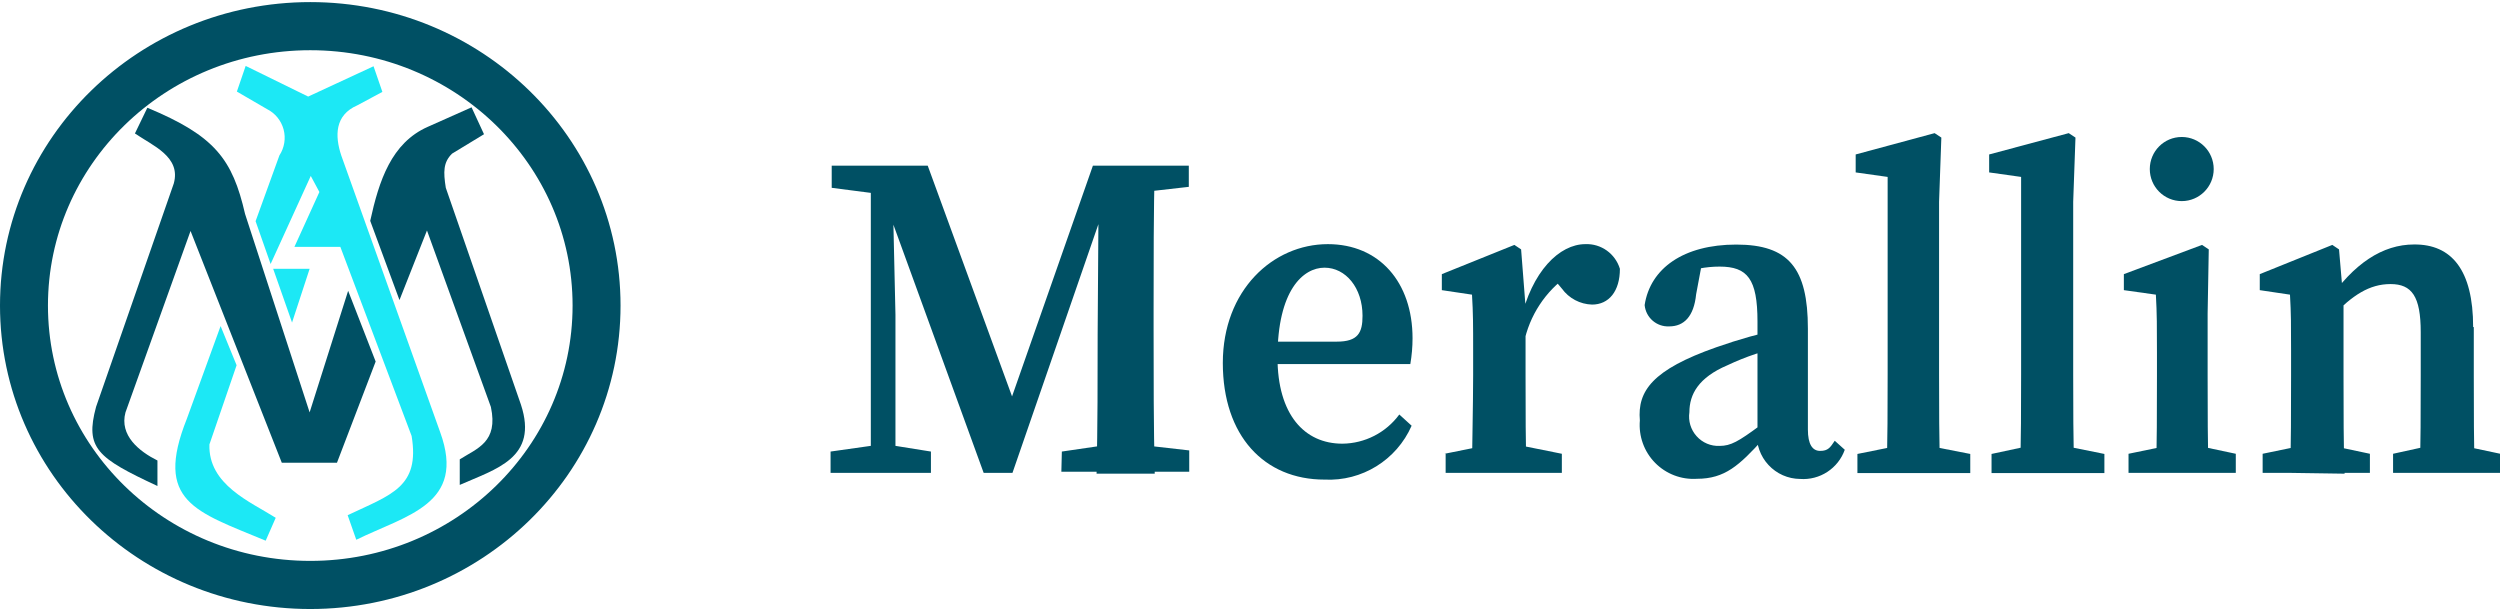
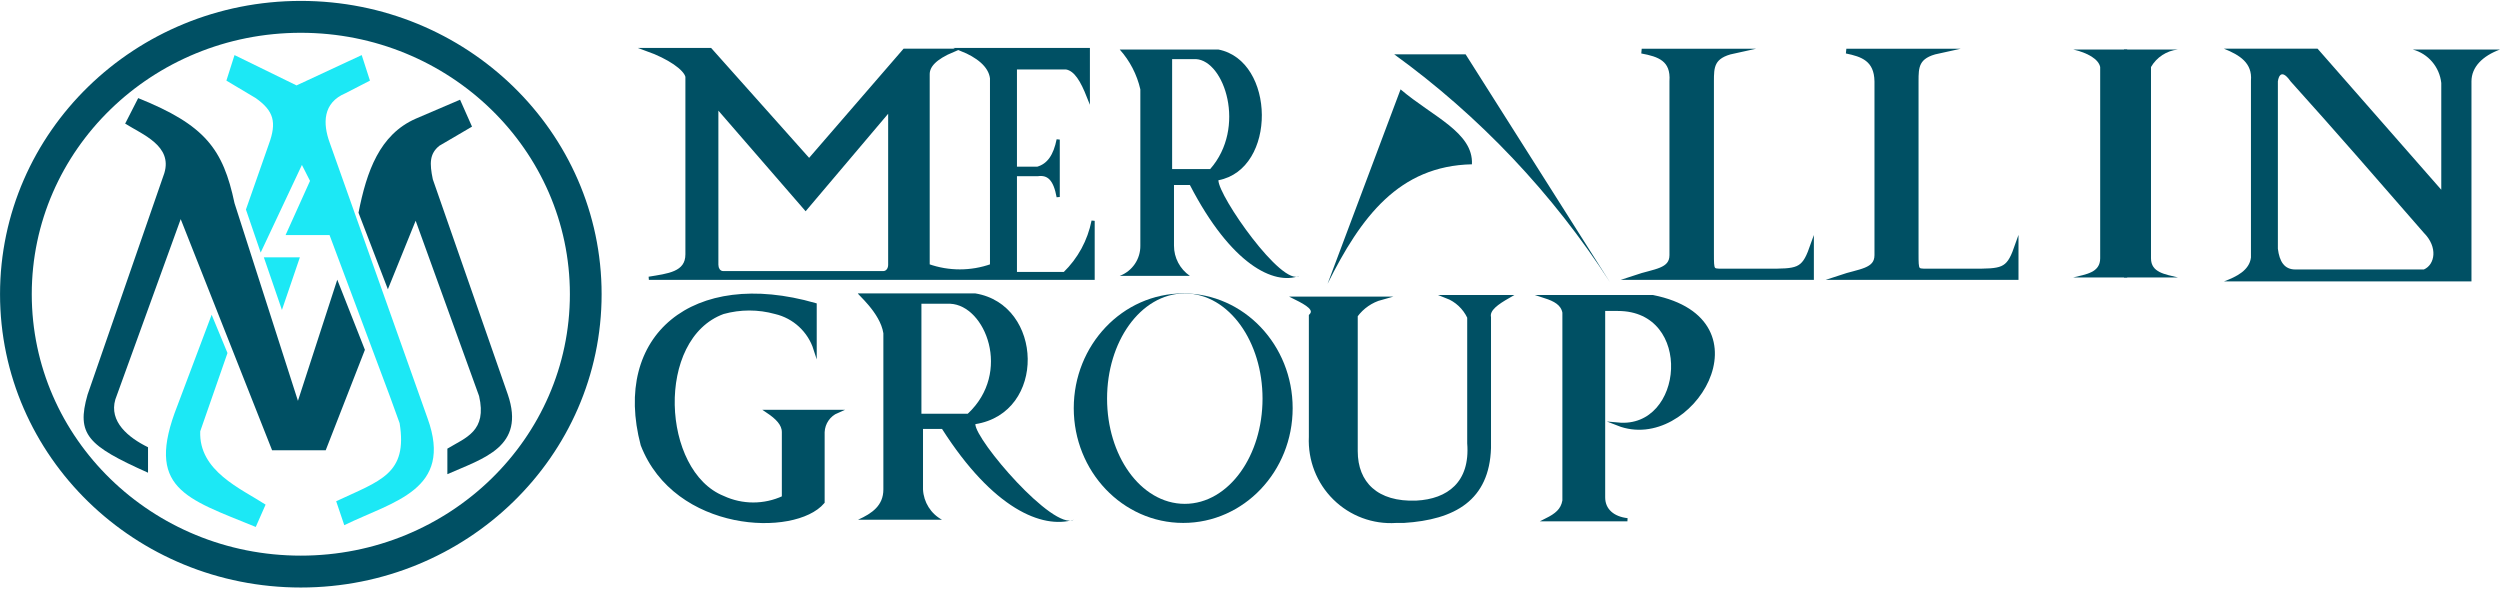
- <svg xmlns="http://www.w3.org/2000/svg" width="180px" height="44px" viewBox="0 0 180 44" version="1.1">
+ <svg xmlns="http://www.w3.org/2000/svg" width="154px" height="px" viewBox="0 0 153 36" version="1.1">
  <g id="surface1">
-     <path style=" stroke:none;fill-rule:nonzero;fill:rgb(10.98%,90.98%,96.078%);fill-opacity:1;" d="M 19.484 19.008 L 18.402 15.926 L 20.117 11.191 C 20.48 10.637 20.59 9.957 20.418 9.316 C 20.246 8.68 19.809 8.145 19.219 7.852 L 17.055 6.594 L 17.688 4.746 L 22.188 6.953 L 26.895 4.77 L 27.531 6.617 L 25.723 7.586 C 24.102 8.289 24.102 9.781 24.57 11.191 L 31.695 31.125 C 33.582 36.309 29.254 37.094 25.652 38.863 L 25.031 37.094 C 28.176 35.605 30.246 35.074 29.637 31.391 L 28.91 29.461 L 24.504 17.773 L 21.199 17.773 L 22.996 13.824 L 22.375 12.668 Z M 19.484 19.008 " />
-     <path style=" stroke:none;fill-rule:nonzero;fill:rgb(10.98%,90.98%,96.078%);fill-opacity:1;" d="M 19.668 19.355 L 22.293 19.355 L 21.027 23.223 Z M 19.668 19.355 " />
-     <path style=" stroke:none;fill-rule:nonzero;fill:rgb(10.98%,90.98%,96.078%);fill-opacity:1;" d="M 15.883 23.477 L 17.035 26.297 L 15.078 32 C 14.984 34.902 18.047 36.137 19.852 37.281 L 19.129 38.93 C 14.086 36.828 11.07 36.125 13.453 30.152 Z M 15.883 23.477 " />
-     <path style=" stroke:none;fill-rule:nonzero;fill:rgb(0%,31.373%,39.216%);fill-opacity:1;" d="M 25.066 20.938 L 27.047 26.031 L 24.262 33.316 L 20.289 33.316 L 13.719 16.629 L 9.035 29.691 C 8.586 31.355 10.023 32.5 11.336 33.156 L 11.336 34.992 C 7.008 32.973 6.109 32.277 6.918 29.289 L 12.512 13.211 C 13.051 11.281 10.98 10.484 9.715 9.609 L 10.609 7.758 C 15.48 9.781 16.734 11.457 17.645 15.406 L 22.293 29.691 Z M 25.066 20.938 " />
-     <path style=" stroke:none;fill-rule:nonzero;fill:rgb(0%,31.373%,39.216%);fill-opacity:1;" d="M 28.762 21.605 L 30.742 16.594 L 35.344 29.301 C 35.887 31.84 34.355 32.277 33.102 33.074 L 33.102 34.914 C 35.711 33.758 38.773 32.984 37.508 29.137 L 32.098 13.523 C 31.914 12.367 31.914 11.688 32.547 11.062 L 34.848 9.664 L 33.953 7.727 L 30.797 9.133 C 28.184 10.289 27.289 13.004 26.656 15.902 Z M 28.762 21.605 " />
-     <path style="fill:none;stroke-width:3;stroke-linecap:butt;stroke-linejoin:miter;stroke:rgb(0%,31.373%,39.216%);stroke-opacity:1;stroke-miterlimit:4;" d="M 37.321 18.92 C 37.321 9.298 29.301 1.502 19.411 1.502 C 9.517 1.502 1.5 9.298 1.5 18.92 C 1.5 28.542 9.517 36.338 19.411 36.338 C 29.301 36.338 37.321 28.542 37.321 18.92 Z M 37.321 18.92 " transform="matrix(1.150895,0,0,1.154933,0,0.14866)" />
-     <path style=" stroke:none;fill-rule:nonzero;fill:rgb(0%,31.373%,39.216%);fill-opacity:1;" d="M 59.801 32.512 L 63.254 32.023 L 63.977 32.023 L 67.027 32.512 L 67.027 34.047 L 59.801 34.047 Z M 59.883 11.93 L 64.23 11.93 L 64.23 14.02 L 63.727 14.02 L 59.883 13.523 Z M 62.699 11.93 L 64.23 11.93 L 64.473 22.66 L 64.473 34.047 L 62.699 34.047 Z M 62.781 11.93 L 66.797 11.93 L 73.402 30.004 L 72.355 30.004 L 78.688 11.93 L 80.539 11.93 L 72.898 34.047 L 70.824 34.047 Z M 76.453 32.512 L 80.32 31.945 L 81.367 31.945 L 85.625 32.43 L 85.625 33.965 L 76.418 33.965 Z M 79.031 24.031 L 79.113 11.93 L 83.141 11.93 C 83.059 15.312 83.059 18.789 83.059 22.254 L 83.059 23.711 C 83.059 27.176 83.059 30.641 83.141 34.105 L 78.953 34.105 C 79.031 30.652 79.031 27.188 79.031 24.031 Z M 80.988 11.93 L 85.594 11.93 L 85.594 13.453 L 81.332 13.938 L 80.988 13.938 Z M 80.988 11.93 " />
-     <path style=" stroke:none;fill-rule:nonzero;fill:rgb(0%,31.373%,39.216%);fill-opacity:1;" d="M 101.703 24.355 C 101.703 24.98 101.648 25.602 101.543 26.215 L 89.656 26.215 L 89.656 24.598 L 96.25 24.598 C 97.781 24.598 98.102 23.953 98.102 22.738 C 98.102 20.73 96.895 19.273 95.363 19.273 C 93.832 19.273 91.98 20.891 91.98 25.73 C 91.98 29.844 93.914 31.945 96.652 31.945 C 98.27 31.93 99.789 31.152 100.75 29.844 L 101.637 30.652 C 100.551 33.125 98.055 34.668 95.363 34.531 C 91.023 34.531 88.043 31.379 88.043 26.133 C 88.043 20.891 91.656 17.578 95.605 17.578 C 99.312 17.578 101.703 20.324 101.703 24.355 Z M 101.703 24.355 " />
-     <path style=" stroke:none;fill-rule:nonzero;fill:rgb(0%,31.373%,39.216%);fill-opacity:1;" d="M 106.066 27.023 L 106.066 25.246 C 106.066 23.387 106.066 22.578 105.984 21.215 L 103.812 20.891 L 103.812 19.738 L 109.035 17.633 L 109.52 17.957 L 109.84 22.07 L 109.84 27 C 109.84 29.102 109.84 32.488 109.922 34.023 L 105.984 34.023 C 105.984 32.512 106.066 29.125 106.066 27.023 Z M 104.008 32.672 L 107.23 32.023 L 109.23 32.023 L 112.453 32.672 L 112.453 34.047 L 104.086 34.047 L 104.086 32.672 Z M 107.953 22.578 L 110.035 22.578 L 109.473 23.145 C 110.277 19.516 112.293 17.578 114.145 17.578 C 115.281 17.531 116.301 18.266 116.633 19.355 C 116.633 20.973 115.836 21.93 114.629 21.93 C 113.766 21.906 112.961 21.48 112.453 20.777 L 111.566 19.727 L 112.938 19.805 C 111.266 20.965 110.113 22.727 109.715 24.727 L 107.953 24.562 Z M 107.953 22.578 " />
-     <path style=" stroke:none;fill-rule:nonzero;fill:rgb(0%,31.373%,39.216%);fill-opacity:1;" d="M 123.57 25.004 C 125.176 24.438 126.812 23.977 128.473 23.629 L 128.473 24.922 C 127.059 25.219 125.684 25.68 124.379 26.297 C 122.281 27.188 121.637 28.398 121.637 29.68 C 121.543 30.305 121.734 30.938 122.156 31.406 C 122.578 31.879 123.184 32.133 123.812 32.105 C 124.617 32.105 125.172 31.781 126.703 30.652 L 127.668 29.922 L 128.07 30.488 L 126.922 31.645 C 125.23 33.504 124.191 34.473 122.18 34.473 C 121.055 34.547 119.953 34.125 119.164 33.32 C 118.371 32.512 117.973 31.398 118.07 30.27 C 117.887 28.156 118.969 26.621 123.57 25.004 Z M 126.539 31.137 L 126.539 23.145 C 126.539 20.082 125.816 19.195 123.812 19.195 C 122.82 19.195 121.836 19.387 120.914 19.758 L 122.605 18.605 L 122.121 21.191 C 121.961 22.797 121.234 23.5 120.188 23.5 C 119.281 23.547 118.5 22.871 118.414 21.965 C 118.82 19.309 121.234 17.609 125.012 17.609 C 128.785 17.609 130.168 19.309 130.168 23.664 L 130.168 30.926 C 130.168 31.98 130.488 32.465 131.051 32.465 C 131.617 32.465 131.777 32.223 132.102 31.734 L 132.824 32.383 C 132.344 33.73 131.023 34.59 129.602 34.484 C 128.738 34.477 127.918 34.113 127.332 33.48 C 126.742 32.848 126.441 32 126.496 31.137 Z M 126.539 31.137 " />
-     <path style=" stroke:none;fill-rule:nonzero;fill:rgb(0%,31.373%,39.216%);fill-opacity:1;" d="M 139.293 9.586 L 139.777 9.906 L 139.613 14.527 L 139.613 26.965 C 139.613 29.277 139.613 31.586 139.695 33.988 L 135.828 33.988 C 135.91 31.68 135.91 29.312 135.91 26.965 L 135.91 12.738 L 133.609 12.414 L 133.609 11.121 Z M 141.859 32.684 L 141.859 34.059 L 133.734 34.059 L 133.734 32.684 L 136.957 32.035 L 138.535 32.035 Z M 141.859 32.684 " />
-     <path style=" stroke:none;fill-rule:nonzero;fill:rgb(0%,31.373%,39.216%);fill-opacity:1;" d="M 148.949 9.586 L 149.434 9.906 L 149.27 14.527 L 149.27 26.965 C 149.27 29.277 149.27 31.586 149.352 33.988 L 145.438 33.988 C 145.52 31.68 145.52 29.312 145.52 26.965 L 145.52 12.738 L 143.219 12.414 L 143.219 11.121 Z M 151.516 32.684 L 151.516 34.059 L 143.391 34.059 L 143.391 32.684 L 146.59 32 L 148.121 32 Z M 151.516 32.684 " />
-     <path style=" stroke:none;fill-rule:nonzero;fill:rgb(0%,31.373%,39.216%);fill-opacity:1;" d="M 155.223 34.047 C 155.301 32.512 155.301 29.125 155.301 27.023 L 155.301 25.406 C 155.301 23.547 155.301 22.578 155.223 21.215 L 152.918 20.891 L 152.918 19.738 L 158.547 17.633 L 159.031 17.957 L 158.949 22.578 L 158.949 27.023 C 158.949 29.125 158.949 32.512 159.031 34.047 Z M 160.977 32.672 L 160.977 34.047 L 153.254 34.047 L 153.254 32.672 L 156.395 32.023 L 157.914 32.023 Z M 154.785 12.172 C 154.785 10.895 155.812 9.863 157.086 9.863 C 158.355 9.863 159.387 10.895 159.387 12.172 C 159.387 13.445 158.355 14.48 157.086 14.48 C 155.812 14.48 154.785 13.445 154.785 12.172 Z M 154.785 12.172 " />
-     <path style=" stroke:none;fill-rule:nonzero;fill:rgb(0%,31.373%,39.216%);fill-opacity:1;" d="M 164.879 34.047 C 164.957 32.512 164.957 29.125 164.957 27.023 L 164.957 25.246 C 164.957 23.387 164.957 22.578 164.879 21.215 L 162.703 20.891 L 162.703 19.738 L 167.926 17.633 L 168.41 17.957 L 168.734 21.746 L 168.734 27.082 C 168.734 29.184 168.734 32.566 168.812 34.105 Z M 170.633 32.672 L 170.633 34.047 L 162.91 34.047 L 162.91 32.672 L 166.051 32.023 L 167.57 32.023 Z M 178.113 23.547 L 178.113 27.012 C 178.113 29.113 178.113 32.5 178.191 34.035 L 174.211 34.035 C 174.293 32.5 174.293 29.195 174.293 27.012 L 174.293 23.918 C 174.293 21.332 173.648 20.453 172.117 20.453 C 170.586 20.453 169.379 21.262 167.926 22.762 L 167.039 22.762 L 167.039 20.914 L 168.895 20.914 L 167.605 21.711 C 169.457 18.973 171.551 17.602 173.809 17.602 C 176.512 17.578 178.066 19.438 178.066 23.547 Z M 176.961 32.023 L 180.023 32.672 L 180.023 34.047 L 172.301 34.047 L 172.301 32.672 L 175.363 32 Z M 176.961 32.023 " />
+     <path style=" stroke:none;fill-rule:nonzero;fill:rgb(10.98%,90.98%,96.078%);fill-opacity:1;" d="M 15.953 15.457 L 15.051 12.824 L 16.449 8.836 C 16.953 7.469 16.75 6.785 15.652 6.004 L 13.855 4.934 L 14.352 3.371 L 18.148 5.227 L 22.137 3.371 L 22.641 4.934 L 21.148 5.703 C 19.75 6.289 19.75 7.555 20.176 8.727 L 26.168 25.605 C 27.758 29.996 24.07 30.676 21.07 32.141 L 20.574 30.676 C 23.273 29.41 24.961 29.02 24.457 25.898 L 23.855 24.238 L 20.168 14.387 L 17.477 14.387 L 18.973 11.07 L 18.477 10.094 Z M 15.953 15.457 " />
+     <path style=" stroke:none;fill-rule:nonzero;fill:rgb(10.98%,90.98%,96.078%);fill-opacity:1;" d="M 16.148 15.75 L 18.352 15.75 L 17.254 18.969 Z M 16.148 15.75 " />
+     <path style=" stroke:none;fill-rule:nonzero;fill:rgb(10.98%,90.98%,96.078%);fill-opacity:1;" d="M 12.953 19.262 L 13.922 21.605 L 12.254 26.395 C 12.156 28.832 14.75 29.906 16.254 30.883 L 15.652 32.25 C 11.359 30.492 8.855 29.906 10.855 24.832 Z M 12.953 19.262 " />
+     <path style=" stroke:none;fill-rule:nonzero;fill:rgb(0%,31.373%,39.216%);fill-opacity:1;" d="M 20.641 17.117 L 22.332 21.41 L 19.934 27.555 L 16.652 27.555 L 11.059 13.41 L 7.059 24.445 C 6.66 25.809 7.863 26.785 9.059 27.371 L 9.059 28.93 C 5.359 27.273 4.66 26.59 5.359 24.152 L 10.059 10.59 C 10.555 8.934 8.758 8.25 7.66 7.566 L 8.457 6.004 C 12.555 7.652 13.652 9.117 14.352 12.434 L 18.234 24.531 Z M 20.641 17.117 " />
+     <path style=" stroke:none;fill-rule:nonzero;fill:rgb(0%,31.373%,39.216%);fill-opacity:1;" d="M 23.738 17.703 L 25.438 13.508 L 29.32 24.238 C 29.816 26.387 28.516 26.773 27.379 27.457 L 27.379 29.02 C 29.586 28.043 32.176 27.359 31.078 24.141 L 26.488 10.973 C 26.285 9.996 26.285 9.41 26.887 8.922 L 28.887 7.75 L 28.156 6.102 L 25.438 7.266 C 23.234 8.238 22.438 10.484 21.941 13.02 Z M 23.738 17.703 " />
+     <path style="fill:none;stroke-width:2;stroke-linecap:butt;stroke-linejoin:miter;stroke:rgb(0%,31.373%,39.216%);stroke-opacity:1;stroke-miterlimit:4;" d="M 36.921 18.399 C 36.921 8.789 28.878 1.001 18.961 1.001 C 9.04 1.001 1.002 8.789 1.002 18.399 C 1.002 28.009 9.04 35.801 18.961 35.801 C 28.878 35.801 36.921 28.009 36.921 18.399 Z M 36.921 18.399 " transform="matrix(0.970935,0,0,0.975566,0,0.0544586)" />
+     <path style="fill-rule:nonzero;fill:rgb(0%,31.373%,39.216%);fill-opacity:1;stroke-width:0.2;stroke-linecap:butt;stroke-linejoin:miter;stroke:rgb(0%,31.373%,39.216%);stroke-opacity:1;stroke-miterlimit:10;" d="M 40.779 3.051 L 44.778 3.051 L 51.002 9.998 L 57 3.099 L 60.098 3.099 C 58.899 3.6 58.501 4.1 58.501 4.601 L 58.501 16.601 C 59.793 17.058 61.205 17.058 62.5 16.601 L 62.5 4.849 C 62.4 4.048 61.599 3.452 60.601 3.051 L 68.599 3.051 L 68.599 5.998 C 68.201 5.001 67.799 4.301 67.199 4.201 L 64.001 4.201 L 64.001 10.499 L 65.401 10.499 C 66.101 10.299 66.499 9.698 66.7 8.701 L 66.7 12.301 C 66.499 11.2 66.101 10.799 65.401 10.899 L 64.001 10.899 L 64.001 17.102 L 67.099 17.102 C 68.024 16.209 68.652 15.06 68.901 13.798 L 68.901 17.402 L 40.9 17.402 C 42.099 17.202 43.302 17.102 43.302 15.9 L 43.302 4.749 C 43.181 4.249 42.179 3.552 40.779 3.051 Z M 40.779 3.051 " transform="matrix(0.970935,0,0,0.975566,0,0.0544586)" />
+     <path style="fill-rule:nonzero;fill:rgb(100%,100%,100%);fill-opacity:1;stroke-width:0.2;stroke-linecap:butt;stroke-linejoin:miter;stroke:rgb(100%,100%,100%);stroke-opacity:1;stroke-miterlimit:10;" d="M 45.381 7.152 L 45.381 16.549 C 45.381 16.749 45.478 16.849 45.579 16.849 L 55.681 16.849 C 55.781 16.849 55.882 16.749 55.882 16.549 L 55.882 7.352 L 50.781 13.35 Z M 45.381 7.152 " transform="matrix(0.970935,0,0,0.975566,0,0.0544586)" />
+     <path style=" stroke:none;fill-rule:nonzero;fill:rgb(0%,31.373%,39.216%);fill-opacity:1;" d="M 68.527 3.031 C 69.148 3.723 69.582 4.562 69.789 5.469 L 69.789 15.031 C 69.801 15.852 69.297 16.594 68.527 16.883 L 72.82 16.883 C 72.211 16.465 71.844 15.77 71.848 15.031 L 71.848 11.32 L 72.82 11.32 C 75.344 16.199 77.965 17.469 79.52 16.883 C 78.453 17.566 74.566 12.004 74.566 11.031 C 78.16 10.348 78.062 3.711 74.566 3.031 L 68.547 3.031 " />
+     <path style=" stroke:none;fill-rule:nonzero;fill:rgb(100%,100%,100%);fill-opacity:1;" d="M 71.734 3.617 L 71.734 10.348 L 74.062 10.348 C 76.297 7.809 74.938 3.711 73.188 3.617 Z M 71.734 3.617 " />
+     <path style=" stroke:none;fill-rule:nonzero;fill:rgb(0%,31.373%,39.216%);fill-opacity:1;" d="M 52.508 17.957 C 52.41 17.957 53.867 19.125 54.062 20.395 L 54.062 29.957 C 54.062 30.93 53.383 31.418 52.508 31.809 L 57.652 31.809 C 56.969 31.441 56.527 30.734 56.488 29.957 L 56.488 26.25 L 57.652 26.25 C 60.762 31.125 63.77 32.395 65.715 31.809 C 64.449 32.492 59.691 26.93 59.691 25.957 C 64.062 25.273 63.867 18.641 59.691 17.957 L 52.508 17.957 " />
+     <path style=" stroke:none;fill-rule:nonzero;fill:rgb(100%,100%,100%);fill-opacity:1;" d="M 56.391 18.59 L 56.391 25.32 L 59.227 25.32 C 61.945 22.785 60.297 18.688 58.16 18.59 Z M 56.391 18.59 " />
+     <path style=" stroke:none;fill-rule:nonzero;fill:rgb(0%,31.373%,39.216%);fill-opacity:1;" d="M 85.324 3.324 L 89.695 3.324 L 98.531 17.273 C 95.027 11.84 90.551 7.109 85.324 3.324 Z M 85.324 3.324 " />
+     <path style=" stroke:none;fill-rule:nonzero;fill:rgb(0%,31.373%,39.216%);fill-opacity:1;" d="M 85.715 5.469 C 87.656 7.129 90.18 8.102 90.082 10.055 C 85.617 10.152 83.285 13.273 81.246 17.371 Z M 85.715 5.469 " />
+     <path style="fill-rule:nonzero;fill:rgb(0%,31.373%,39.216%);fill-opacity:1;stroke-width:0.3;stroke-linecap:butt;stroke-linejoin:miter;stroke:rgb(0%,31.373%,39.216%);stroke-opacity:1;stroke-miterlimit:10;" d="M 103.48 3.151 L 109.282 3.151 C 107.882 3.452 107.882 4.148 107.882 5.049 L 107.882 15.848 C 107.882 16.95 107.882 16.95 108.582 16.95 L 111.382 16.95 C 113.281 16.95 113.679 16.95 114.182 15.548 L 114.182 17.35 L 103.082 17.35 C 104.281 16.95 105.379 16.95 105.379 15.949 L 105.379 5.049 C 105.48 3.652 104.579 3.352 103.48 3.151 Z M 103.48 3.151 " transform="matrix(0.970935,0,0,0.975566,0,0.0544586)" />
+     <path style="fill-rule:nonzero;fill:rgb(0%,31.373%,39.216%);fill-opacity:1;stroke-width:0.3;stroke-linecap:butt;stroke-linejoin:miter;stroke:rgb(0%,31.373%,39.216%);stroke-opacity:1;stroke-miterlimit:10;" d="M 116.379 3.151 L 122.18 3.151 C 120.78 3.452 120.78 4.148 120.78 5.049 L 120.78 15.848 C 120.78 16.95 120.78 16.95 121.48 16.95 L 124.28 16.95 C 126.179 16.95 126.581 16.95 127.08 15.548 L 127.08 17.35 L 116 17.35 C 117.199 16.95 118.302 16.95 118.302 15.949 L 118.302 5.049 C 118.282 3.652 117.38 3.352 116.379 3.151 Z M 116.379 3.151 " transform="matrix(0.970935,0,0,0.975566,0,0.0544586)" />
+     <path style=" stroke:none;fill-rule:nonzero;fill:rgb(0%,31.373%,39.216%);fill-opacity:1;" d="M 136.105 2.98 C 137.078 3.371 137.852 3.859 137.758 4.934 L 137.758 15.762 C 137.66 16.543 136.883 16.934 136.105 17.223 L 151.254 17.223 L 151.254 4.98 C 151.254 4.102 151.934 3.422 153 3.031 L 147.66 3.031 C 148.605 3.285 149.301 4.098 149.406 5.078 L 149.406 11.613 L 141.836 2.98 Z M 136.105 2.98 " />
+     <path style=" stroke:none;fill-rule:nonzero;fill:rgb(100%,100%,100%);fill-opacity:1;" d="M 139.406 4.98 L 139.406 15.223 C 139.504 16.004 139.797 16.492 140.477 16.492 L 148.34 16.492 C 149.02 16.199 149.215 15.129 148.34 14.25 C 145.621 11.129 143 8.102 140.184 4.98 C 139.504 4.004 139.406 4.98 139.406 4.98 Z M 139.406 4.98 " />
+     <path style=" stroke:none;fill-rule:nonzero;fill:rgb(0%,31.373%,39.216%);fill-opacity:1;" d="M 126.883 3.031 L 130.184 3.031 L 130.184 16.98 L 126.883 16.98 C 127.66 16.785 128.531 16.688 128.531 15.809 L 128.531 4.102 C 128.434 3.617 127.754 3.227 126.883 3.031 Z M 126.883 3.031 " />
+     <path style=" stroke:none;fill-rule:nonzero;fill:rgb(0%,31.373%,39.216%);fill-opacity:1;" d="M 133.289 3.031 L 129.988 3.031 L 129.988 16.98 L 133.289 16.98 C 132.512 16.785 131.641 16.688 131.641 15.809 L 131.641 4.102 C 131.988 3.5 132.602 3.102 133.289 3.031 Z M 133.289 3.031 " />
+     <path style="fill-rule:nonzero;fill:rgb(0%,31.373%,39.216%);fill-opacity:1;stroke-width:0.2;stroke-linecap:butt;stroke-linejoin:miter;stroke:rgb(0%,31.373%,39.216%);stroke-opacity:1;stroke-miterlimit:10;" d="M 51.38 21.851 L 51.38 19.052 C 43.68 16.849 38.679 21.05 40.481 27.849 C 42.581 33.25 50.081 33.55 51.879 31.448 L 51.879 27.052 C 51.903 26.479 52.253 25.975 52.78 25.751 L 48.379 25.751 C 48.978 26.151 49.381 26.551 49.381 27.052 L 49.381 31.148 C 48.174 31.705 46.786 31.705 45.579 31.148 C 41.58 29.55 41.181 21.15 45.579 19.548 C 46.661 19.248 47.799 19.248 48.882 19.548 C 50.06 19.824 51.01 20.697 51.38 21.851 Z M 51.38 21.851 " transform="matrix(0.970935,0,0,0.975566,0,0.0544586)" />
+     <path style="fill-rule:nonzero;fill:rgb(0%,31.373%,39.216%);fill-opacity:1;stroke-width:1;stroke-linecap:butt;stroke-linejoin:miter;stroke:rgb(0%,31.373%,39.216%);stroke-opacity:1;stroke-miterlimit:10;" d="M 80.979 25.55 C 80.979 21.851 78.114 18.851 74.582 18.851 C 71.045 18.851 68.181 21.851 68.181 25.55 C 68.181 29.25 71.045 32.249 74.582 32.249 C 78.114 32.249 80.979 29.25 80.979 25.55 Z M 80.979 25.55 " transform="matrix(0.970935,0,0,0.975566,0,0.0544586)" />
+     <path style="fill-rule:nonzero;fill:rgb(100%,100%,100%);fill-opacity:1;stroke-width:1;stroke-linecap:butt;stroke-linejoin:miter;stroke:rgb(100%,100%,100%);stroke-opacity:1;stroke-miterlimit:10;" d="M 79.08 24.95 C 79.08 21.582 77.108 18.851 74.678 18.851 C 72.248 18.851 70.281 21.582 70.281 24.95 C 70.281 28.317 72.248 31.052 74.678 31.052 C 77.108 31.052 79.08 28.317 79.08 24.95 Z M 79.08 24.95 " transform="matrix(0.970935,0,0,0.975566,0,0.0544586)" />
+     <path style="fill-rule:nonzero;fill:rgb(0%,31.373%,39.216%);fill-opacity:1;stroke-width:0.2;stroke-linecap:butt;stroke-linejoin:miter;stroke:rgb(0%,31.373%,39.216%);stroke-opacity:1;stroke-miterlimit:10;" d="M 81.679 18.651 L 87.082 18.651 C 86.438 18.827 85.875 19.216 85.481 19.748 L 85.481 28.249 C 85.481 30.251 86.78 31.548 89.278 31.448 C 91.282 31.348 92.779 30.251 92.581 27.749 L 92.581 19.848 C 92.296 19.252 91.797 18.787 91.181 18.551 L 95.08 18.551 C 94.38 18.952 93.78 19.352 93.881 19.848 L 93.881 28.049 C 93.78 31.248 91.68 32.449 88.482 32.65 L 87.999 32.65 C 86.559 32.746 85.143 32.221 84.113 31.208 C 83.083 30.199 82.532 28.794 82.6 27.348 L 82.6 19.748 C 82.998 19.352 82.379 19 81.679 18.651 Z M 81.679 18.651 " transform="matrix(0.970935,0,0,0.975566,0,0.0544586)" />
+     <path style="fill-rule:nonzero;fill:rgb(0%,31.373%,39.216%);fill-opacity:1;stroke-width:0.2;stroke-linecap:butt;stroke-linejoin:miter;stroke:rgb(0%,31.373%,39.216%);stroke-opacity:1;stroke-miterlimit:10;" d="M 97.381 18.551 L 104.18 18.551 C 111.68 20.049 106.578 28.349 101.98 26.551 C 106.28 26.952 106.88 19.352 101.98 19.352 L 101.078 19.352 L 101.078 31.148 C 101.078 31.949 101.682 32.449 102.579 32.549 L 97.482 32.549 C 98.081 32.249 98.479 31.949 98.58 31.348 L 98.58 19.548 C 98.479 19 98.001 18.751 97.381 18.551 Z M 97.381 18.551 " transform="matrix(0.970935,0,0,0.975566,0,0.0544586)" />
  </g>
</svg>
